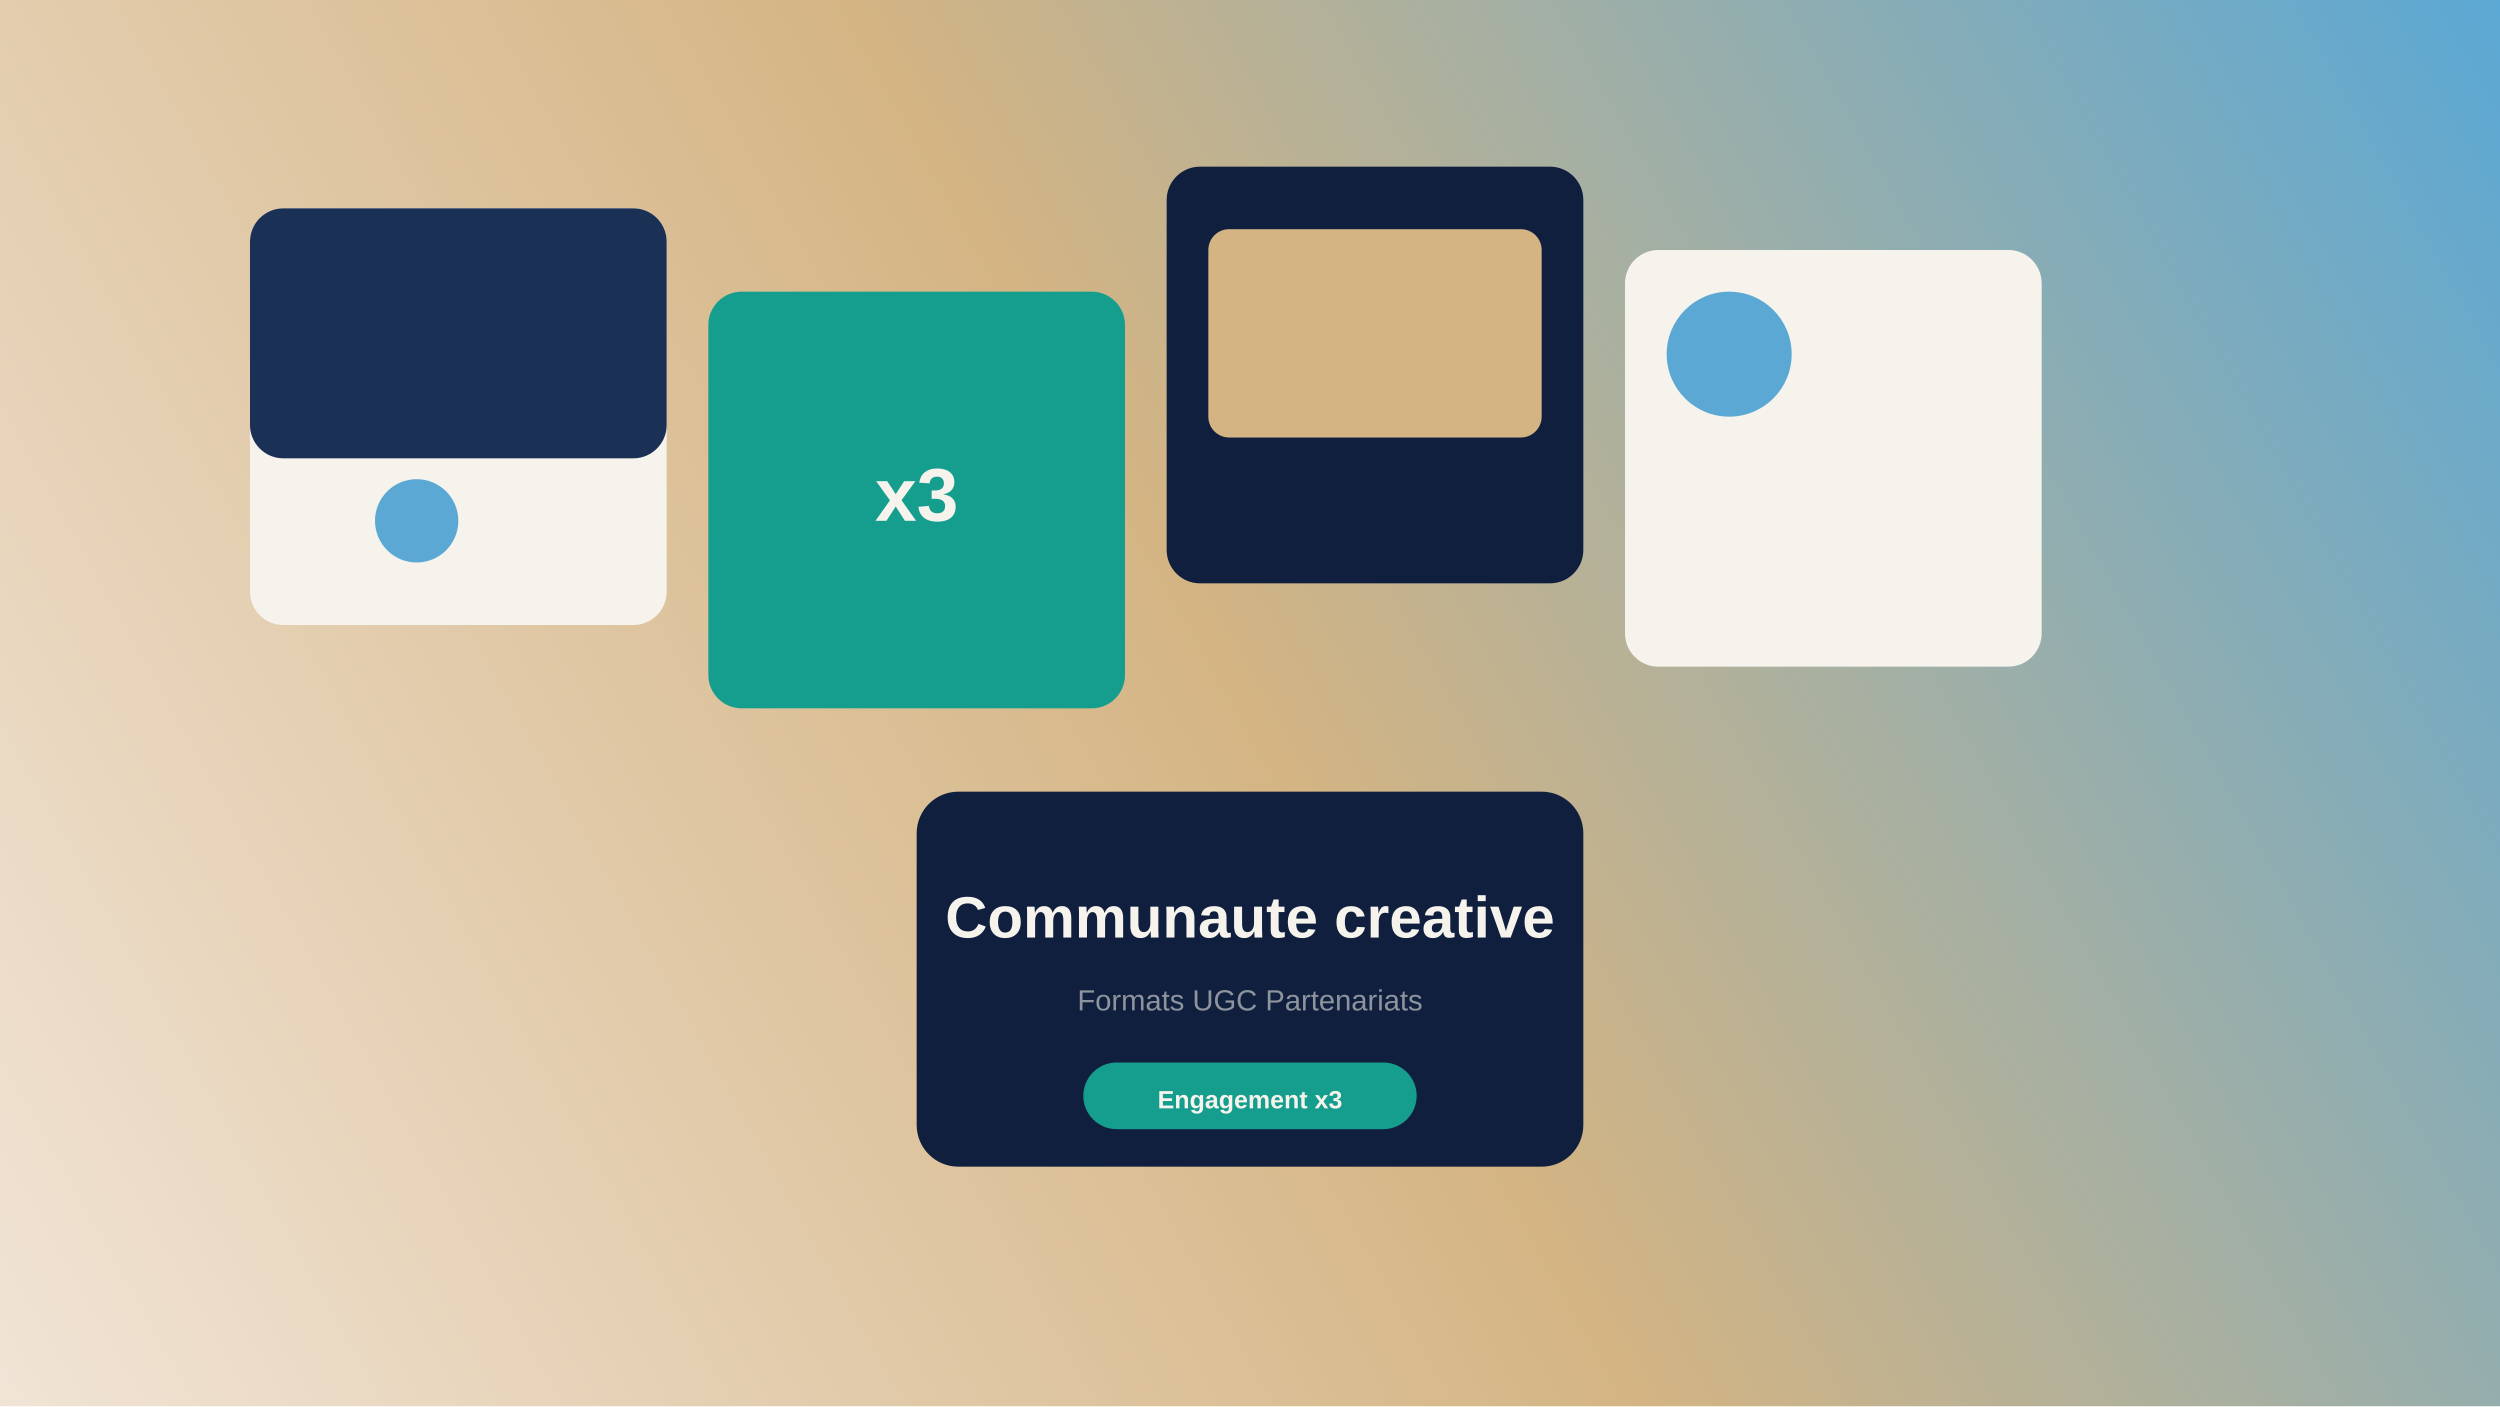
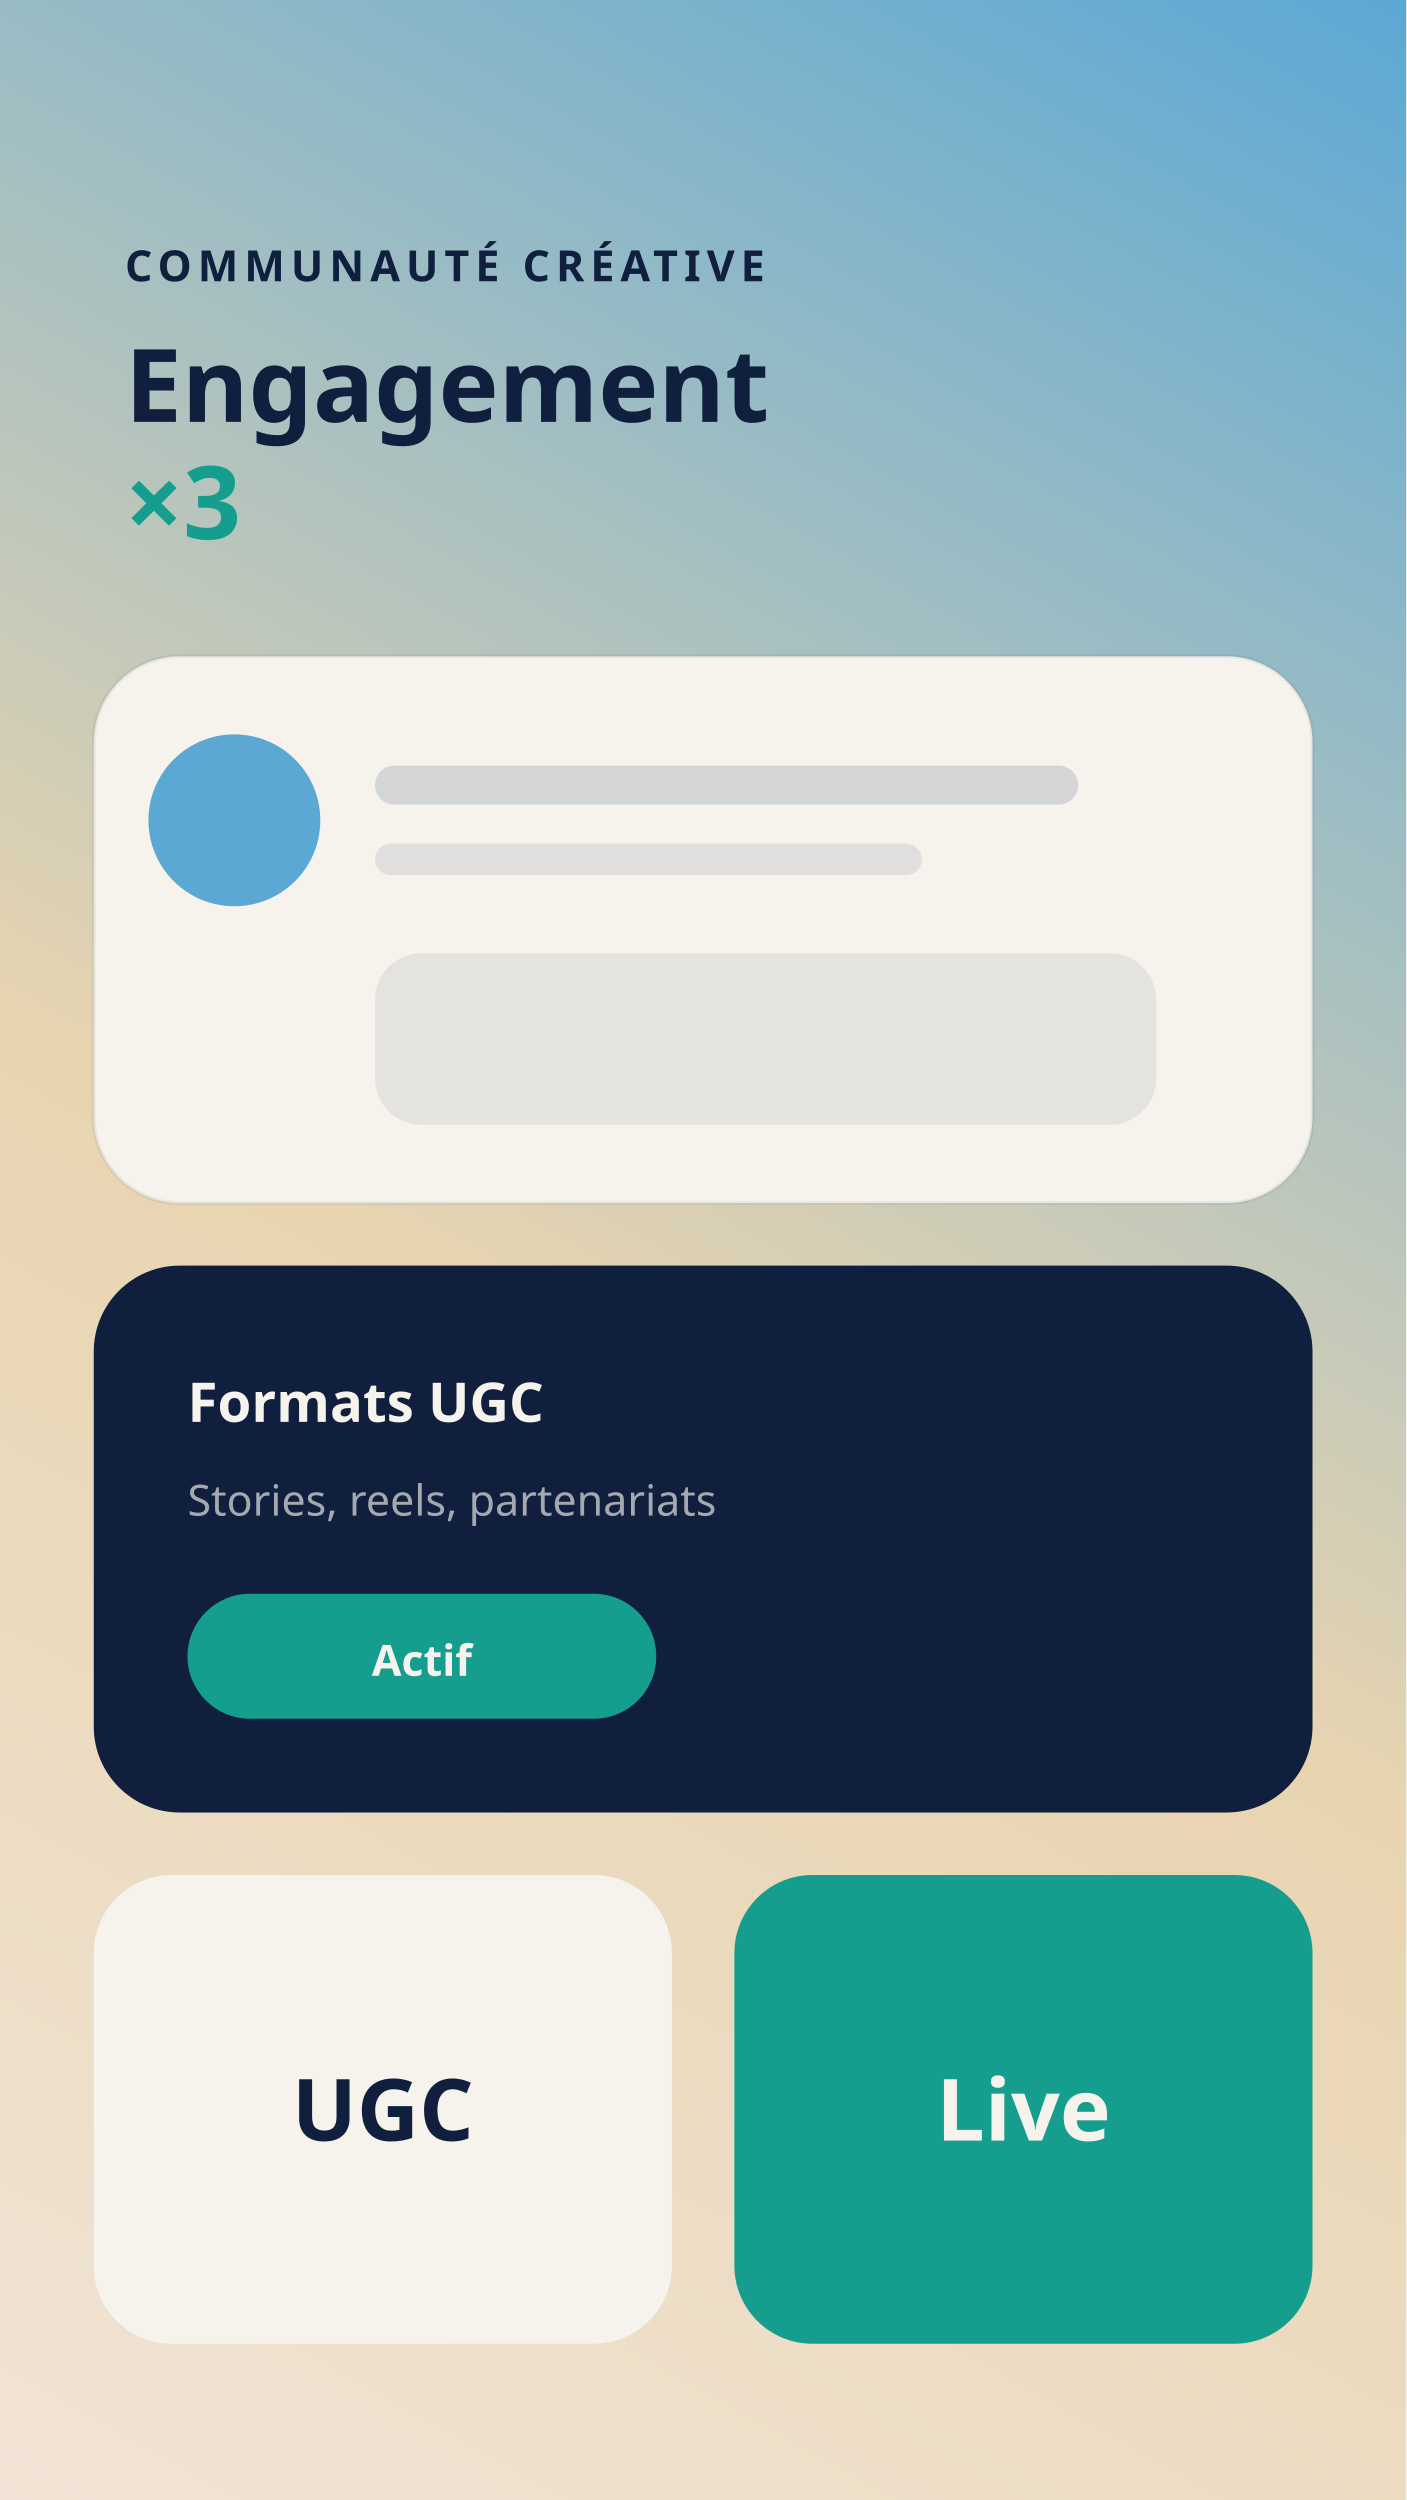
- <svg xmlns="http://www.w3.org/2000/svg" viewBox="0 0 1200 675">
+ <svg xmlns="http://www.w3.org/2000/svg" viewBox="0 0 360 640" fill="none">
  <defs>
-     <linearGradient id="p02bg" x1="0" y1="675" x2="1200" y2="0" gradientUnits="userSpaceOnUse">
+     <linearGradient id="bg2" x1="0" y1="640" x2="360" y2="0" gradientUnits="userSpaceOnUse">
      <stop stop-color="#f1e4d6" />
-       <stop offset=".5" stop-color="#d4b483" />
+       <stop offset=".45" stop-color="#e8d4b0" />
      <stop offset="1" stop-color="#5ba8d4" />
    </linearGradient>
  </defs>
-   <rect width="1200" height="675" fill="url(#p02bg)" />
-   <rect x="120" y="100" width="200" height="200" rx="16" fill="#f6f3ed" />
-   <rect x="120" y="100" width="200" height="120" rx="16" fill="#1a3054" />
-   <circle cx="200" cy="250" r="20" fill="#5ba8d4" />
-   <rect x="340" y="140" width="200" height="200" rx="16" fill="#159e8e" />
-   <text x="440" y="250" text-anchor="middle" fill="#f6f3ed" font-family="Arial,sans-serif" font-size="36" font-weight="700">x3</text>
-   <rect x="560" y="80" width="200" height="200" rx="16" fill="#0f1f3d" />
-   <rect x="580" y="110" width="160" height="100" rx="10" fill="#d4b483" />
-   <rect x="780" y="120" width="200" height="200" rx="16" fill="#f6f3ed" />
-   <circle cx="830" cy="170" r="30" fill="#5ba8d4" />
-   <rect x="440" y="380" width="320" height="180" rx="20" fill="#0f1f3d" />
-   <text x="600" y="450" text-anchor="middle" fill="#f6f3ed" font-family="Arial,sans-serif" font-size="28" font-weight="700">Communaute creative</text>
-   <text x="600" y="485" text-anchor="middle" fill="#f6f3ed" fill-opacity=".55" font-family="Arial,sans-serif" font-size="14">Formats UGC Partenariats</text>
-   <rect x="520" y="510" width="160" height="32" rx="16" fill="#159e8e" />
-   <text x="600" y="532" text-anchor="middle" fill="#f6f3ed" font-family="Arial,sans-serif" font-size="12" font-weight="600">Engagement x3</text>
+   <rect width="360" height="640" fill="url(#bg2)" />
+   <text x="32" y="72" fill="#0f1f3d" font-family="system-ui,sans-serif" font-size="11" font-weight="700" letter-spacing=".14em">COMMUNAUTÉ CRÉATIVE</text>
+   <text x="32" y="108" fill="#0f1f3d" font-family="system-ui,sans-serif" font-size="26" font-weight="800">Engagement</text>
+   <text x="32" y="138" fill="#159e8e" font-family="system-ui,sans-serif" font-size="26" font-weight="800">×3</text>
+   <rect x="24" y="168" width="312" height="140" rx="22" fill="#f6f3ed" stroke="#0f1f3d" stroke-opacity=".06" />
+   <circle cx="60" cy="210" r="22" fill="#5ba8d4" />
+   <rect x="96" y="196" width="180" height="10" rx="5" fill="#1a3054" fill-opacity=".15" />
+   <rect x="96" y="216" width="140" height="8" rx="4" fill="#1a3054" fill-opacity=".1" />
+   <rect x="96" y="244" width="200" height="44" rx="12" fill="#1a3054" fill-opacity=".08" />
+   <rect x="24" y="324" width="312" height="140" rx="22" fill="#0f1f3d" />
+   <text x="48" y="364" fill="#f6f3ed" font-family="system-ui,sans-serif" font-size="14" font-weight="700">Formats UGC</text>
+   <text x="48" y="388" fill="#f6f3ed" fill-opacity=".65" font-family="system-ui,sans-serif" font-size="11">Stories, reels, partenariats</text>
+   <rect x="48" y="408" width="120" height="32" rx="16" fill="#159e8e" />
+   <text x="108" y="429" text-anchor="middle" fill="#f6f3ed" font-family="system-ui,sans-serif" font-size="11" font-weight="700">Actif</text>
+   <rect x="24" y="480" width="148" height="120" rx="20" fill="#f6f3ed" />
+   <rect x="188" y="480" width="148" height="120" rx="20" fill="#159e8e" />
+   <text x="98" y="548" text-anchor="middle" fill="#0f1f3d" font-family="system-ui,sans-serif" font-size="22" font-weight="800">UGC</text>
+   <text x="262" y="548" text-anchor="middle" fill="#f6f3ed" font-family="system-ui,sans-serif" font-size="22" font-weight="800">Live</text>
</svg>
